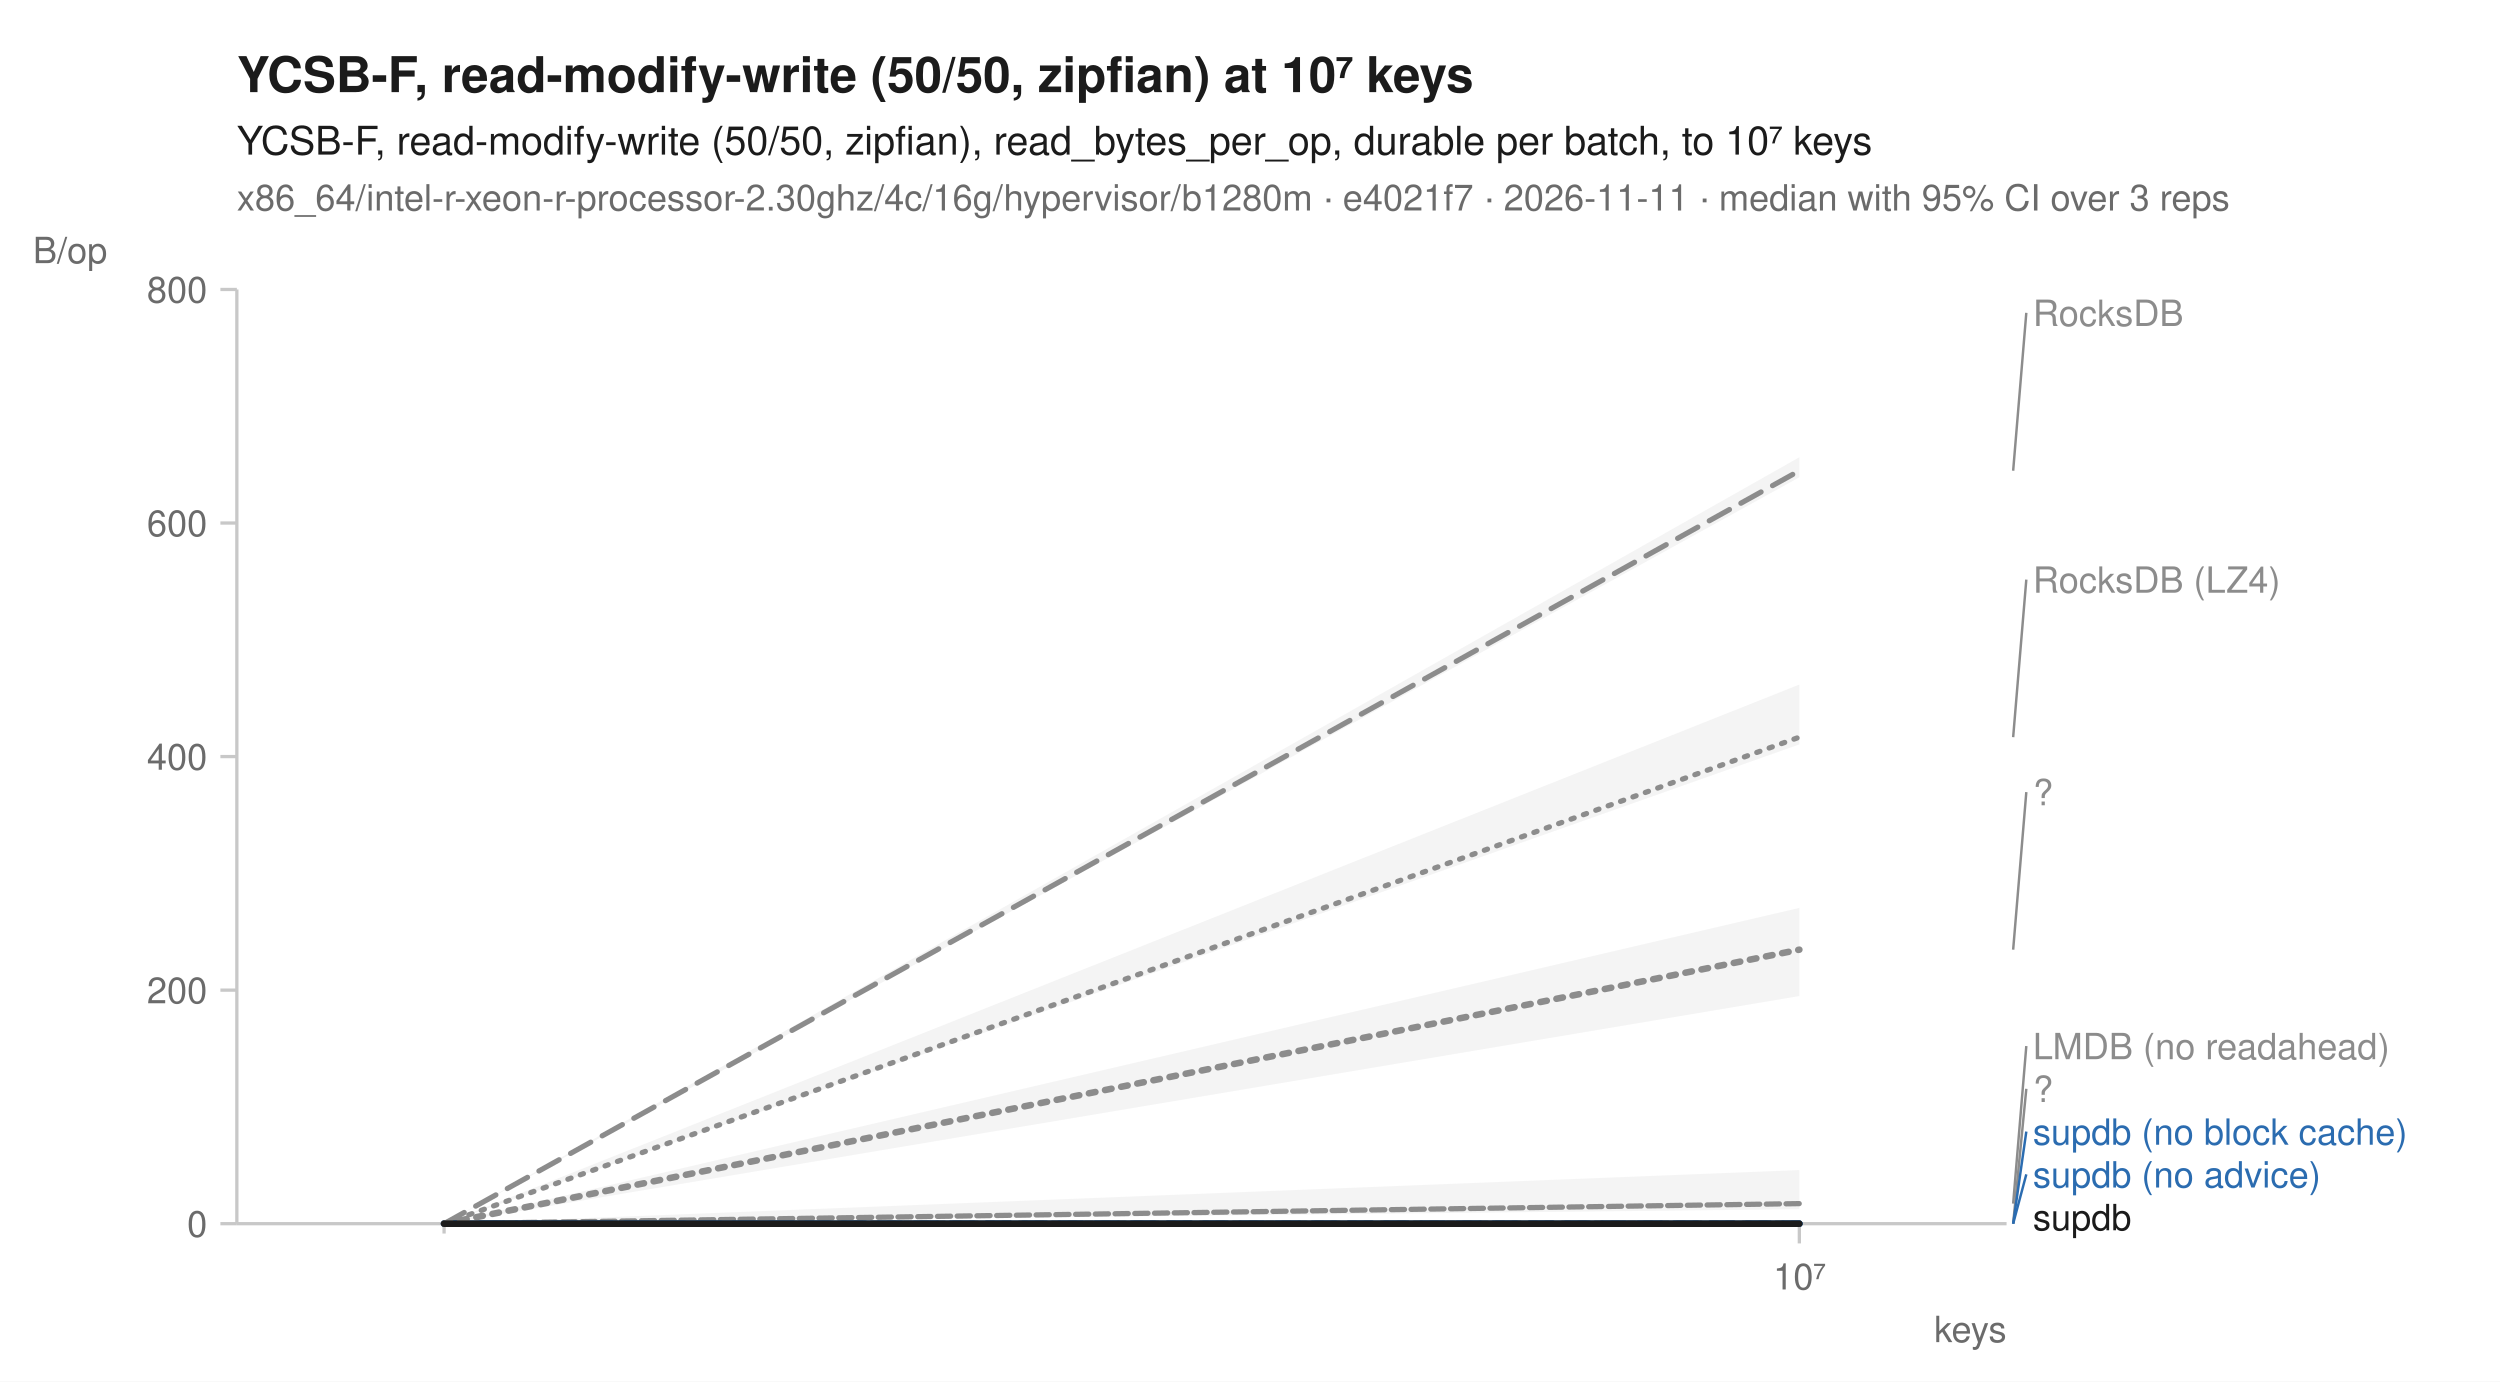
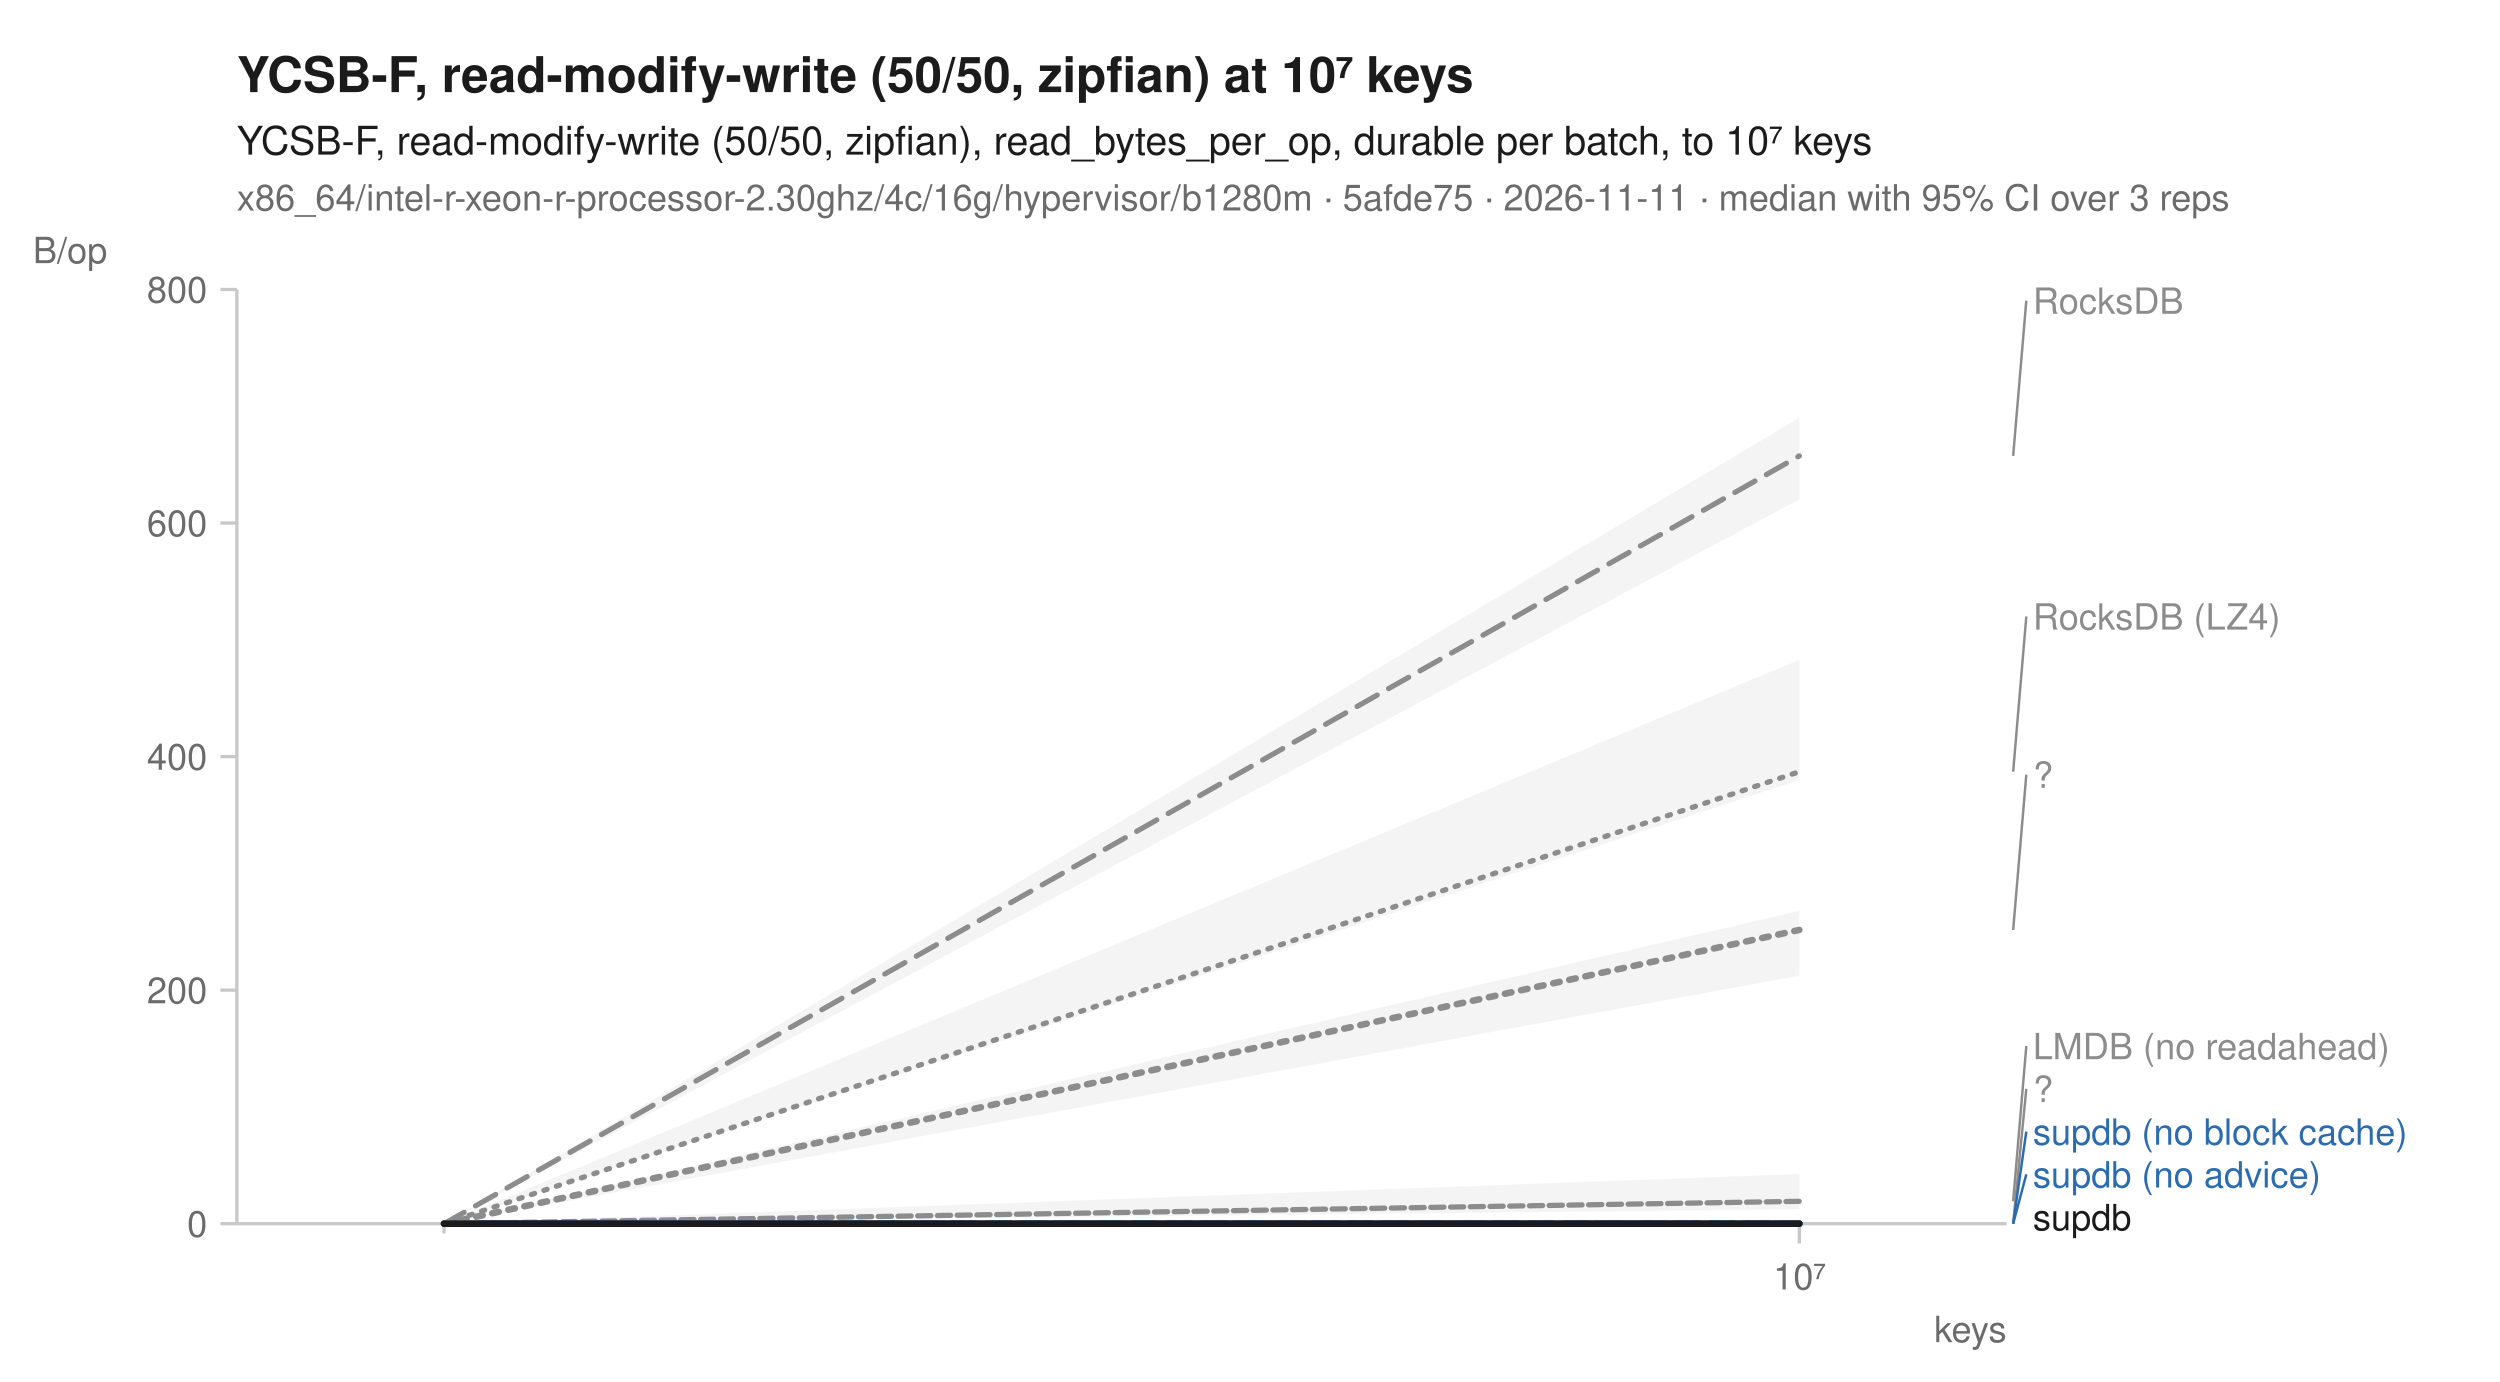
<svg xmlns="http://www.w3.org/2000/svg" width="760" height="420" viewBox="0 0 760 420" font-family="-apple-system, BlinkMacSystemFont, 'Segoe UI', Helvetica, Arial, sans-serif" fill="#1b1b1b">
  <rect width="760" height="420" fill="white" />
  <text x="72" y="28" font-size="15" font-weight="600">YCSB-F, read-modify-write (50/50, zipfian) at 10⁷ keys</text>
  <text x="72" y="47" font-size="12">YCSB-F, read-modify-write (50/50, zipfian), read_bytes_per_op, durable per batch, to 10⁷ keys</text>
-   <text x="72" y="64" font-size="11" fill="#6b6b6b">x86_64/intel-r-xeon-r-processor-2.30ghz/4c/16g/hypervisor/b1280m · e4021f7 · 2026-11-11 · median with 95% CI over 3 reps</text>
+   <text x="72" y="64" font-size="11" fill="#6b6b6b">x86_64/intel-r-xeon-r-processor-2.30ghz/4c/16g/hypervisor/b1280m · 5afde75 · 2026-11-11 · median with 95% CI over 3 reps</text>
  <line x1="72" y1="372" x2="610" y2="372" stroke="#c8c8c8" stroke-width="1" />
  <line x1="72" y1="88" x2="72" y2="372" stroke="#c8c8c8" stroke-width="1" />
  <line x1="135.0" y1="372" x2="135.0" y2="375" stroke="#c8c8c8" stroke-width="1" />
  <line x1="547.0" y1="372" x2="547.0" y2="378" stroke="#c8c8c8" stroke-width="1" />
  <text x="547.0" y="392" font-size="11" text-anchor="middle" fill="#6b6b6b">10⁷</text>
  <text x="610" y="408" font-size="11" text-anchor="end" fill="#6b6b6b">keys</text>
  <line x1="67" y1="372.0" x2="72" y2="372.0" stroke="#c8c8c8" stroke-width="1" />
  <text x="63" y="376.0" font-size="11" text-anchor="end" fill="#6b6b6b">0</text>
  <line x1="67" y1="301.0" x2="72" y2="301.0" stroke="#c8c8c8" stroke-width="1" />
  <text x="63" y="305.0" font-size="11" text-anchor="end" fill="#6b6b6b">200</text>
  <line x1="67" y1="230.0" x2="72" y2="230.0" stroke="#c8c8c8" stroke-width="1" />
  <text x="63" y="234.0" font-size="11" text-anchor="end" fill="#6b6b6b">400</text>
  <line x1="67" y1="159.0" x2="72" y2="159.0" stroke="#c8c8c8" stroke-width="1" />
  <text x="63" y="163.0" font-size="11" text-anchor="end" fill="#6b6b6b">600</text>
  <line x1="67" y1="88.0" x2="72" y2="88.0" stroke="#c8c8c8" stroke-width="1" />
  <text x="63" y="92.0" font-size="11" text-anchor="end" fill="#6b6b6b">800</text>
  <text x="10" y="80" font-size="11" text-anchor="start" fill="#6b6b6b">B/op</text>
-   <path d="M135.0,372.0 L547.0,208.1 L547.0,226.3 L135.0,372.0 Z" fill="#8c8c8c" fill-opacity="0.10" />
-   <path d="M135.0,372.0 L547.0,355.7 L547.0,367.6 L135.0,372.0 Z" fill="#8c8c8c" fill-opacity="0.10" />
+   <path d="M135.0,372.0 L547.0,200.6 L547.0,237.1 L135.0,372.0 Z" fill="#8c8c8c" fill-opacity="0.10" />
+   <path d="M135.0,372.0 L547.0,356.9 L547.0,367.6 L135.0,372.0 Z" fill="#8c8c8c" fill-opacity="0.10" />
  <path d="M135.0,372.0 L547.0,372.0 L547.0,372.0 L135.0,372.0 Z" fill="#8c8c8c" fill-opacity="0.10" />
-   <path d="M135.0,372.0 L547.0,139.0 L547.0,145.1 L135.0,372.0 Z" fill="#8c8c8c" fill-opacity="0.10" />
+   <path d="M135.0,372.0 L547.0,127.0 L547.0,151.8 L135.0,372.0 Z" fill="#8c8c8c" fill-opacity="0.10" />
  <path d="M135.0,372.0 L547.0,372.0 L547.0,372.0 L135.0,372.0 Z" fill="#2b6cb0" fill-opacity="0.10" />
  <path d="M135.0,372.0 L547.0,372.0 L547.0,372.0 L135.0,372.0 Z" fill="#2b6cb0" fill-opacity="0.10" />
-   <path d="M135.0,372.0 L547.0,276.0 L547.0,302.8 L135.0,372.0 Z" fill="#8c8c8c" fill-opacity="0.10" />
+   <path d="M135.0,372.0 L547.0,276.9 L547.0,296.6 L135.0,372.0 Z" fill="#8c8c8c" fill-opacity="0.10" />
  <path d="M135.0,372.0 L547.0,372.0 L547.0,372.0 L135.0,372.0 Z" fill="#1b1b1b" fill-opacity="0.10" />
-   <path d="M135.0,372.0 L547.0,224.1 " fill="none" stroke="#8c8c8c" stroke-width="1.6" stroke-linejoin="round" stroke-linecap="round" stroke-dasharray="1,3" />
-   <path d="M135.0,372.0 L547.0,365.9 " fill="none" stroke="#8c8c8c" stroke-width="1.6" stroke-linejoin="round" stroke-linecap="round" stroke-dasharray="4,2" />
+   <path d="M135.0,372.0 L547.0,234.6 " fill="none" stroke="#8c8c8c" stroke-width="1.6" stroke-linejoin="round" stroke-linecap="round" stroke-dasharray="1,3" />
+   <path d="M135.0,372.0 L547.0,365.2 " fill="none" stroke="#8c8c8c" stroke-width="1.6" stroke-linejoin="round" stroke-linecap="round" stroke-dasharray="4,2" />
  <path d="M135.0,372.0 L547.0,372.0 " fill="none" stroke="#8c8c8c" stroke-width="2" stroke-linejoin="round" stroke-linecap="round" stroke-dasharray="2,3" />
-   <path d="M135.0,372.0 L547.0,143.1 " fill="none" stroke="#8c8c8c" stroke-width="1.6" stroke-linejoin="round" stroke-linecap="round" stroke-dasharray="7,4" />
+   <path d="M135.0,372.0 L547.0,138.6 " fill="none" stroke="#8c8c8c" stroke-width="1.6" stroke-linejoin="round" stroke-linecap="round" stroke-dasharray="7,4" />
  <path d="M135.0,372.0 L547.0,372.0 " fill="none" stroke="#2b6cb0" stroke-width="2" stroke-linejoin="round" stroke-linecap="round" stroke-dasharray="7,4" />
  <path d="M135.0,372.0 L547.0,372.0 " fill="none" stroke="#2b6cb0" stroke-width="2" stroke-linejoin="round" stroke-linecap="round" />
-   <path d="M135.0,372.0 L547.0,288.7 " fill="none" stroke="#8c8c8c" stroke-width="2" stroke-linejoin="round" stroke-linecap="round" stroke-dasharray="2,3" />
+   <path d="M135.0,372.0 L547.0,282.7 " fill="none" stroke="#8c8c8c" stroke-width="2" stroke-linejoin="round" stroke-linecap="round" stroke-dasharray="2,3" />
  <path d="M135.0,372.0 L547.0,372.0 " fill="none" stroke="#1b1b1b" stroke-width="2" stroke-linejoin="round" stroke-linecap="round" />
-   <line x1="612.0" y1="143.1" x2="616.0" y2="95.1" stroke="#8c8c8c" stroke-width="0.75" />
-   <text x="618.0" y="99.1" font-size="11" fill="#8c8c8c">RocksDB</text>
-   <line x1="612.0" y1="224.1" x2="616.0" y2="176.2" stroke="#8c8c8c" stroke-width="0.75" />
-   <text x="618.0" y="180.2" font-size="11" fill="#8c8c8c">RocksDB (LZ4)</text>
-   <line x1="612.0" y1="288.7" x2="616.0" y2="240.8" stroke="#8c8c8c" stroke-width="0.75" />
-   <text x="618.0" y="244.8" font-size="11" fill="#8c8c8c">?</text>
-   <line x1="612.0" y1="365.9" x2="616.0" y2="318.0" stroke="#8c8c8c" stroke-width="0.75" />
+   <line x1="612.0" y1="138.6" x2="616.0" y2="91.4" stroke="#8c8c8c" stroke-width="0.75" />
+   <text x="618.0" y="95.4" font-size="11" fill="#8c8c8c">RocksDB</text>
+   <line x1="612.0" y1="234.6" x2="616.0" y2="187.4" stroke="#8c8c8c" stroke-width="0.75" />
+   <text x="618.0" y="191.4" font-size="11" fill="#8c8c8c">RocksDB (LZ4)</text>
+   <line x1="612.0" y1="282.7" x2="616.0" y2="235.5" stroke="#8c8c8c" stroke-width="0.75" />
+   <text x="618.0" y="239.5" font-size="11" fill="#8c8c8c">?</text>
+   <line x1="612.0" y1="365.2" x2="616.0" y2="318.0" stroke="#8c8c8c" stroke-width="0.75" />
  <text x="618.0" y="322.0" font-size="11" fill="#8c8c8c">LMDB (no readahead)</text>
  <line x1="612.0" y1="372.0" x2="616.0" y2="331.0" stroke="#8c8c8c" stroke-width="0.75" />
  <text x="618.0" y="335.0" font-size="11" fill="#8c8c8c">?</text>
  <line x1="612.0" y1="372.0" x2="616.0" y2="344.0" stroke="#2b6cb0" stroke-width="0.75" />
  <text x="618.0" y="348.0" font-size="11" fill="#2b6cb0">supdb (no block cache)</text>
  <line x1="612.0" y1="372.0" x2="616.0" y2="357.0" stroke="#2b6cb0" stroke-width="0.75" />
  <text x="618.0" y="361.0" font-size="11" fill="#2b6cb0">supdb (no advice)</text>
  <text x="618.0" y="374.0" font-size="11" fill="#1b1b1b">supdb</text>
</svg>
